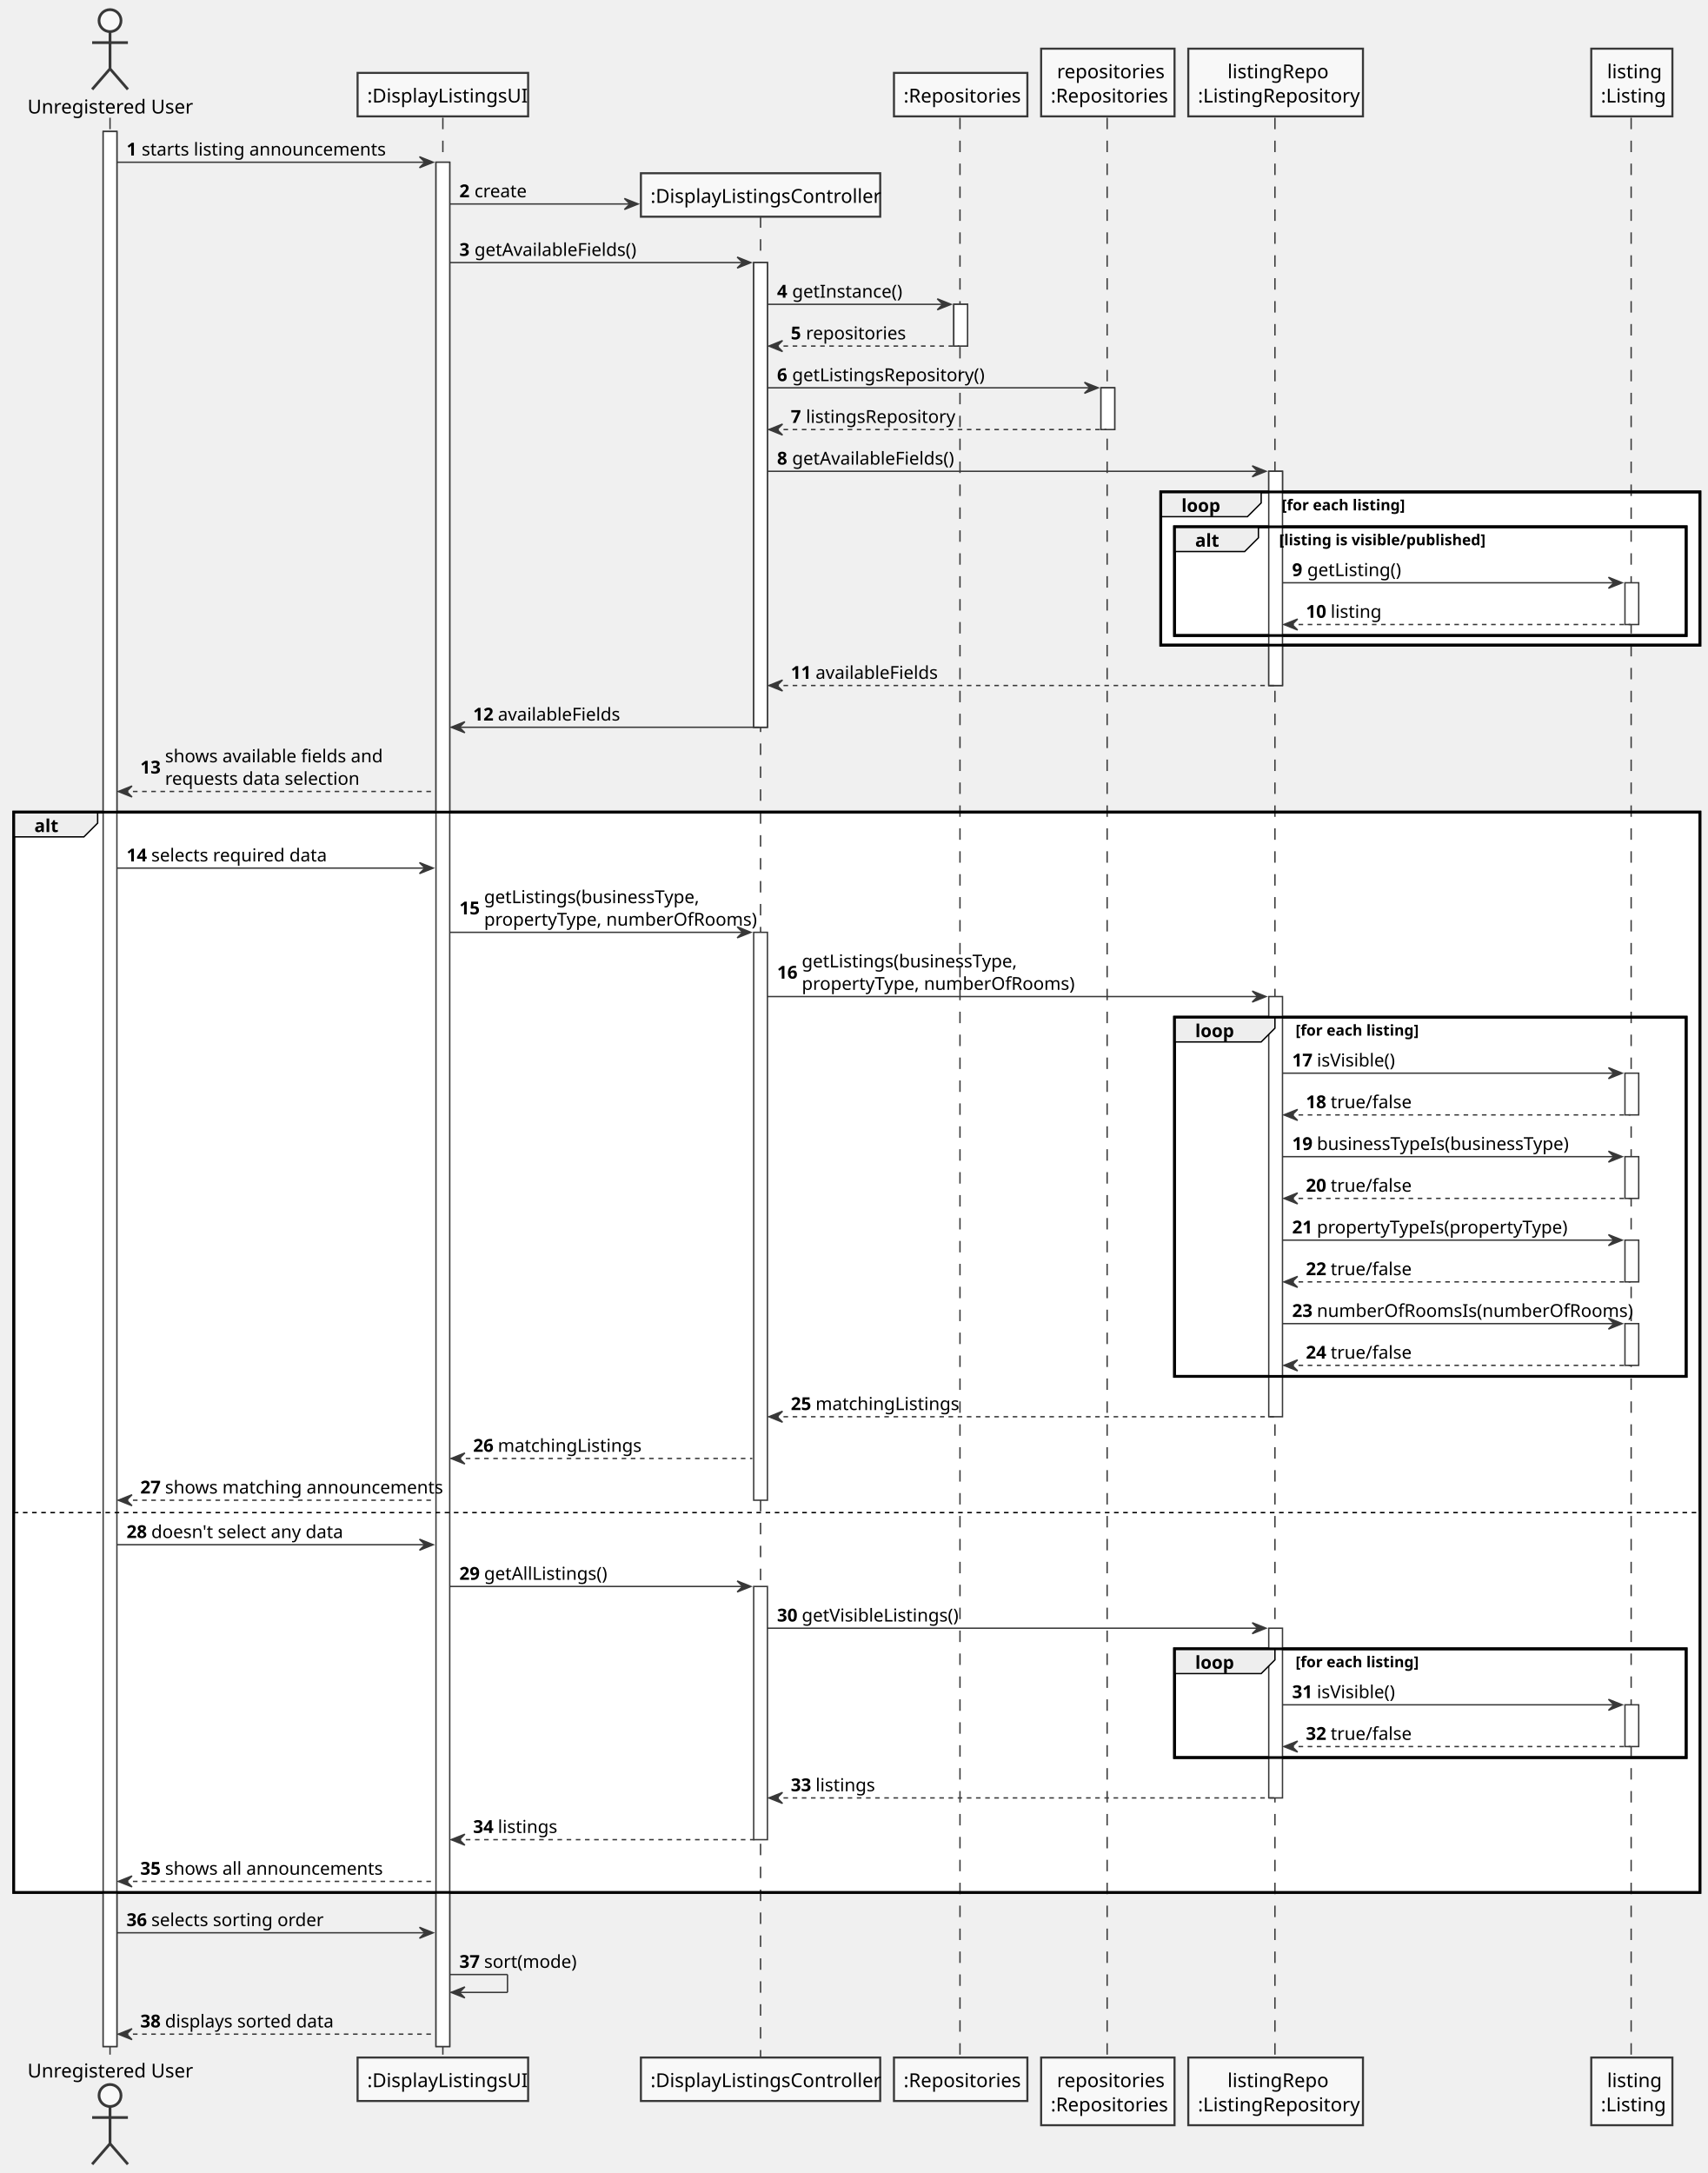
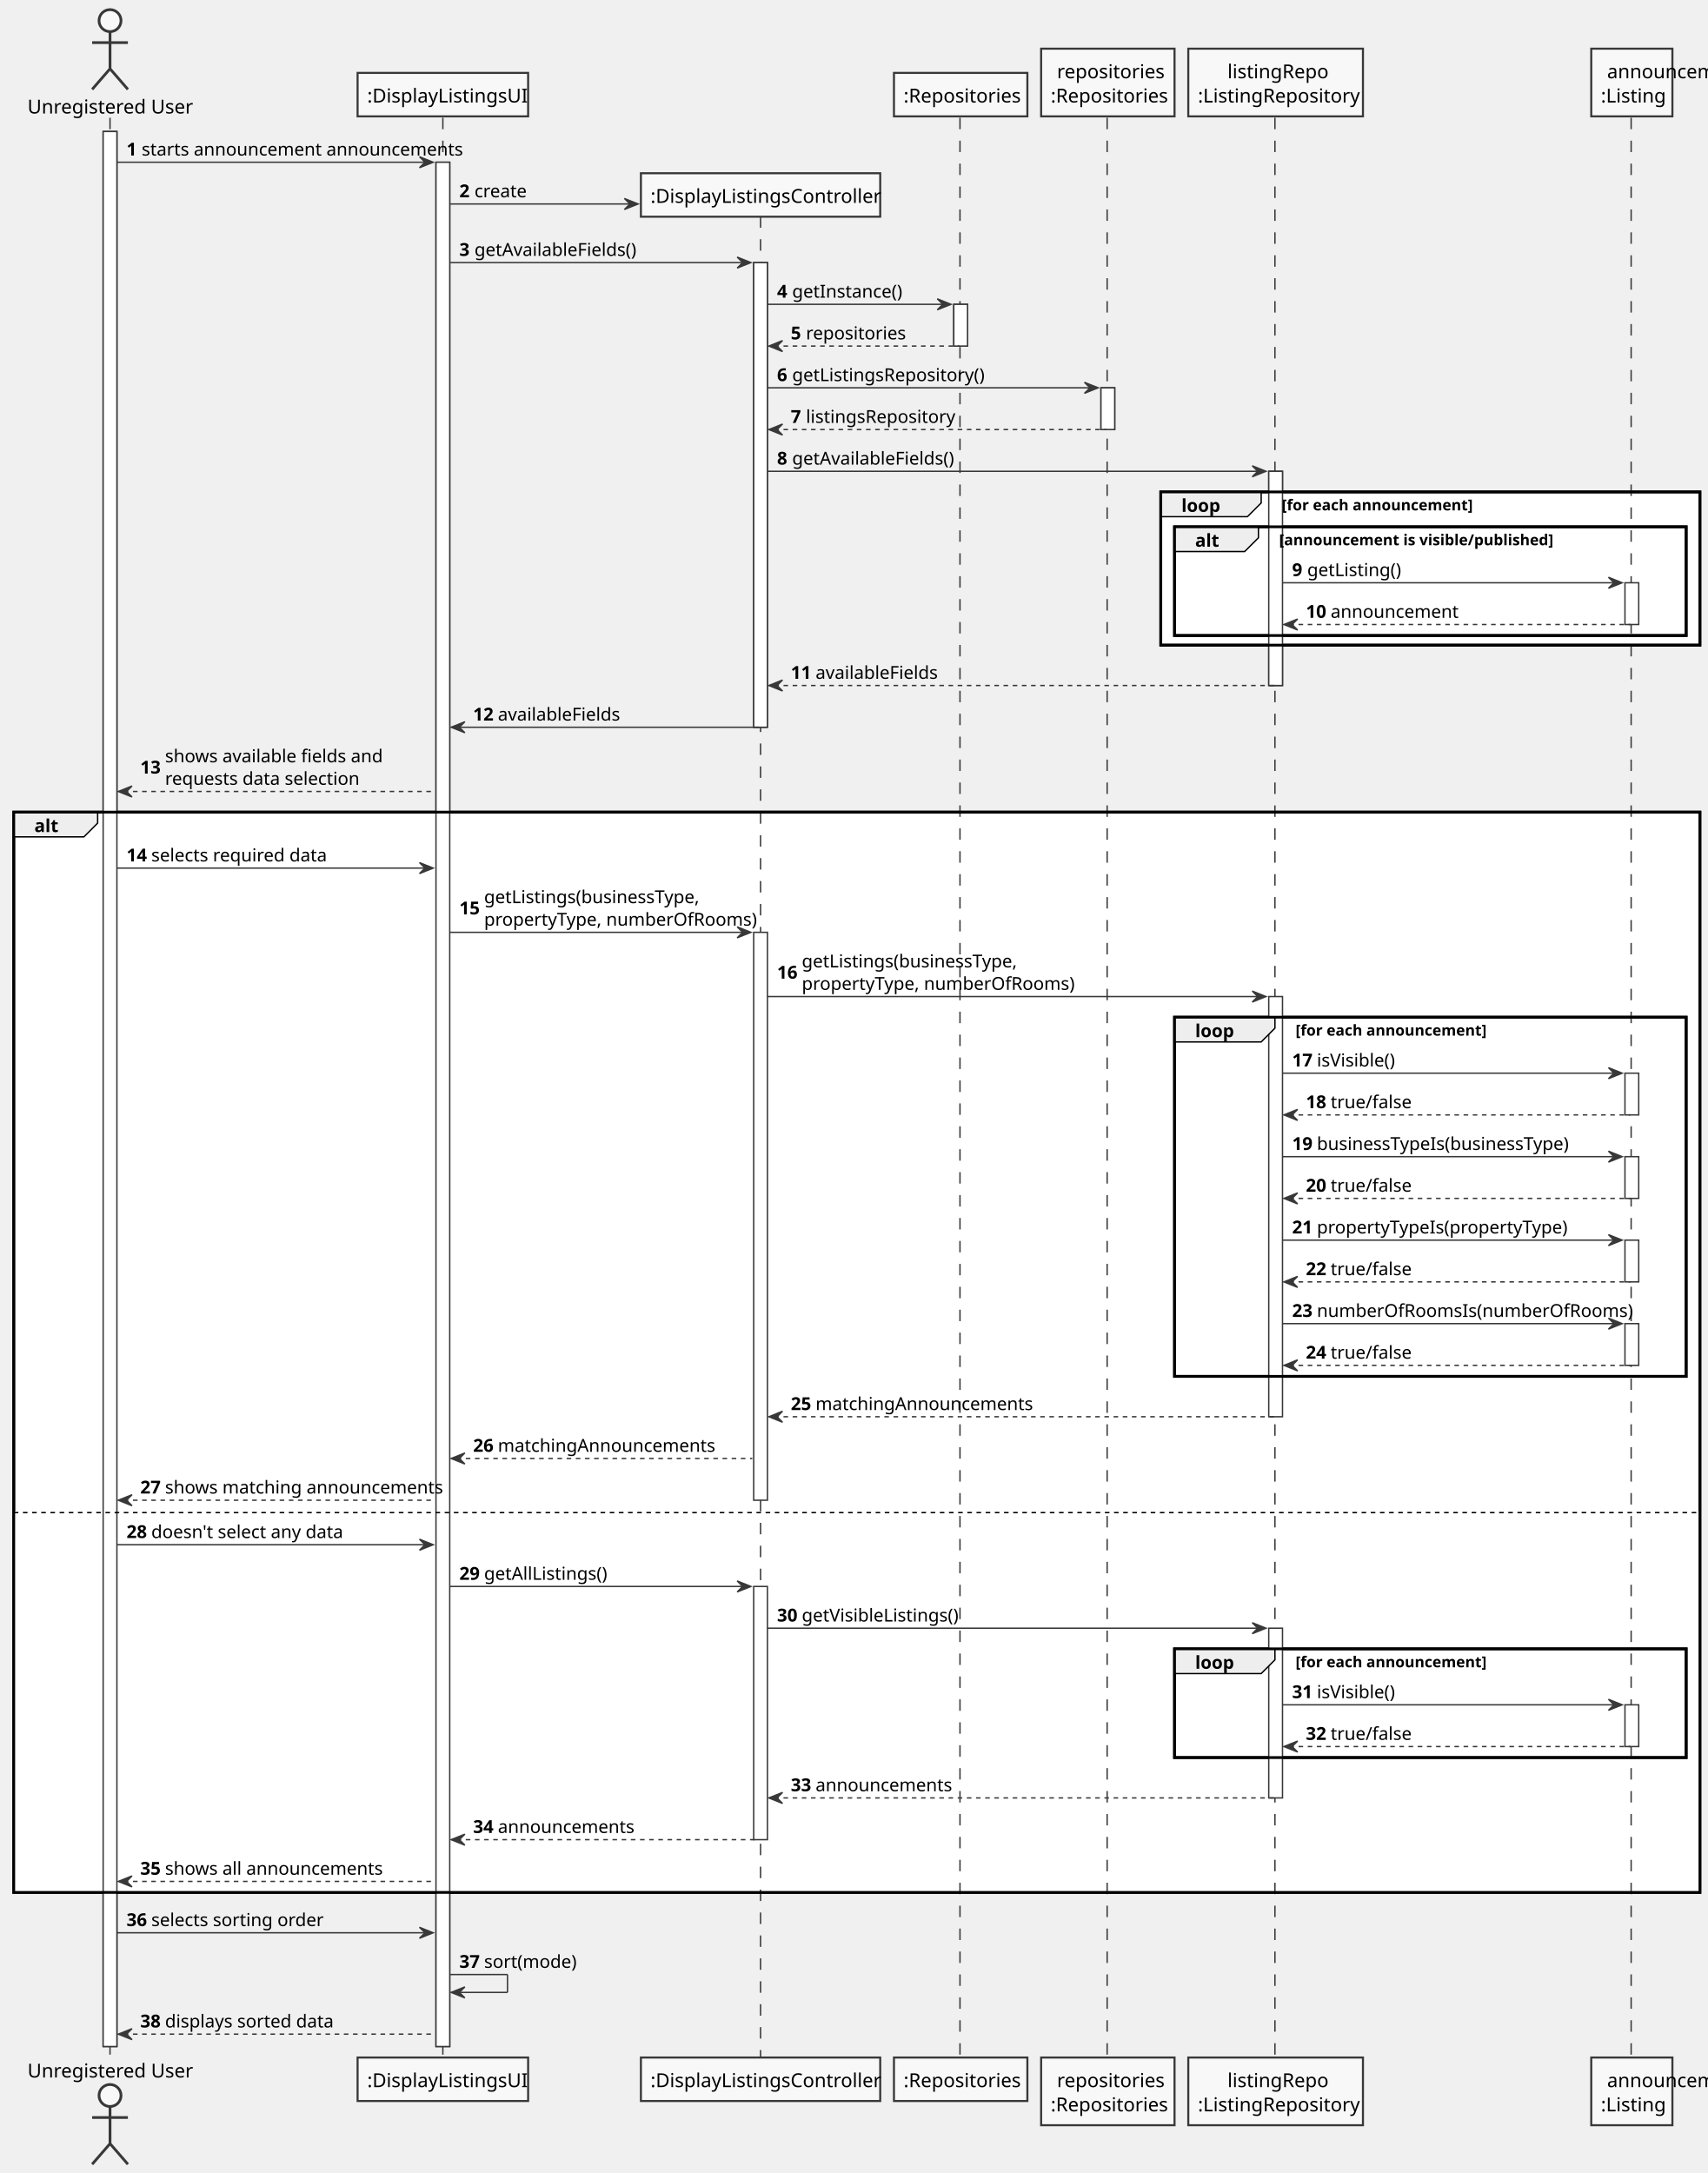
<svg xmlns="http://www.w3.org/2000/svg" contentScriptType="application/ecmascript" contentStyleType="text/css" height="948px" preserveAspectRatio="none" style="width:745px;height:948px;background:#FFFFFF;" version="1.1" viewBox="0 0 745 948" width="745.8px" zoomAndPan="magnify">
  <defs />
  <g>
    <rect fill="#FFFFFF" height="835.458" style="stroke:#383838;stroke-width:0.6;" width="6" x="45" y="57.366" />
    <rect fill="#FFFFFF" height="822.047" style="stroke:#383838;stroke-width:0.6;" width="6" x="190.2" y="70.777" />
    <rect fill="#FFFFFF" height="202.72" style="stroke:#383838;stroke-width:0.6;" width="6" x="328.8" y="114.553" />
    <rect fill="#FFFFFF" height="247.753" style="stroke:#383838;stroke-width:0.6;" width="6" x="328.8" y="406.739" />
    <rect fill="#FFFFFF" height="110.466" style="stroke:#383838;stroke-width:0.6;" width="6" x="328.8" y="692.114" />
    <rect fill="#FFFFFF" height="18.211" style="stroke:#383838;stroke-width:0.6;" width="6" x="416.1" y="132.764" />
    <rect fill="#FFFFFF" height="18.211" style="stroke:#383838;stroke-width:0.6;" width="6" x="480.3" y="169.186" />
    <rect fill="#FFFFFF" height="93.455" style="stroke:#383838;stroke-width:0.6;" width="6" x="553.5" y="205.608" />
    <rect fill="#FFFFFF" height="183.309" style="stroke:#383838;stroke-width:0.6;" width="6" x="553.5" y="434.761" />
    <rect fill="#FFFFFF" height="74.044" style="stroke:#383838;stroke-width:0.6;" width="6" x="553.5" y="710.325" />
    <rect fill="#FFFFFF" height="18.211" style="stroke:#383838;stroke-width:0.6;" width="6" x="708.9" y="254.241" />
    <rect fill="#FFFFFF" height="18.211" style="stroke:#383838;stroke-width:0.6;" width="6" x="708.9" y="468.183" />
    <rect fill="#FFFFFF" height="18.211" style="stroke:#383838;stroke-width:0.6;" width="6" x="708.9" y="504.605" />
    <rect fill="#FFFFFF" height="18.211" style="stroke:#383838;stroke-width:0.6;" width="6" x="708.9" y="541.027" />
    <rect fill="#FFFFFF" height="18.211" style="stroke:#383838;stroke-width:0.6;" width="6" x="708.9" y="577.448" />
    <rect fill="#FFFFFF" height="18.211" style="stroke:#383838;stroke-width:0.6;" width="6" x="708.9" y="743.747" />
    <rect fill="#FFFFFF" height="66.844" style="stroke:#000000;stroke-width:1.2;" width="235.2" x="506.4" y="214.608" />
    <rect fill="#FFFFFF" height="47.433" style="stroke:#000000;stroke-width:1.2;" width="223.2" x="512.4" y="229.819" />
    <rect fill="#FFFFFF" height="471.295" style="stroke:#000000;stroke-width:1.2;" width="735.6" x="6" y="354.295" />
    <rect fill="#FFFFFF" height="156.698" style="stroke:#000000;stroke-width:1.2;" width="223.2" x="512.4" y="443.761" />
    <rect fill="#FFFFFF" height="166.298" style="stroke:none;stroke-width:0.6;" width="735.6" x="6" y="659.292" />
    <rect fill="#FFFFFF" height="47.433" style="stroke:#000000;stroke-width:1.2;" width="223.2" x="512.4" y="719.325" />
    <line style="stroke:#383838;stroke-width:0.6;stroke-dasharray:5.0,5.0;" x1="48" x2="48" y1="51.366" y2="898.223" />
    <line style="stroke:#383838;stroke-width:0.6;stroke-dasharray:5.0,5.0;" x1="193.2" x2="193.2" y1="51.366" y2="898.223" />
    <line style="stroke:#383838;stroke-width:0.6;stroke-dasharray:5.0,5.0;" x1="331.8" x2="331.8" y1="94.359" y2="898.223" />
    <line style="stroke:#383838;stroke-width:0.6;stroke-dasharray:5.0,5.0;" x1="418.8" x2="418.8" y1="51.366" y2="898.223" />
    <line style="stroke:#383838;stroke-width:0.6;stroke-dasharray:5.0,5.0;" x1="483" x2="483" y1="51.366" y2="898.223" />
    <line style="stroke:#383838;stroke-width:0.6;stroke-dasharray:5.0,5.0;" x1="556.2" x2="556.2" y1="51.366" y2="898.223" />
    <line style="stroke:#383838;stroke-width:0.6;stroke-dasharray:5.0,5.0;" x1="711.6" x2="711.6" y1="51.366" y2="898.223" />
    <text fill="#000000" font-family="sans-serif" font-size="8.4" lengthAdjust="spacing" textLength="68.4" x="12" y="49.52">Unregistered User</text>
    <ellipse cx="48" cy="9" fill="#F8F8F8" rx="4.8" ry="4.8" style="stroke:#383838;stroke-width:1.2;" />
    <path d="M48,13.8 L48,30 M40.2,18.6 L55.8,18.6 M48,30 L40.2,39 M48,30 L55.8,39 " fill="none" style="stroke:#383838;stroke-width:1.2;" />
    <text fill="#000000" font-family="sans-serif" font-size="8.4" lengthAdjust="spacing" textLength="68.4" x="12" y="906.343">Unregistered User</text>
    <ellipse cx="48" cy="914.189" fill="#F8F8F8" rx="4.8" ry="4.8" style="stroke:#383838;stroke-width:1.2;" />
    <path d="M48,918.989 L48,935.189 M40.2,923.789 L55.8,923.789 M48,935.189 L40.2,944.189 M48,935.189 L55.8,944.189 " fill="none" style="stroke:#383838;stroke-width:1.2;" />
    <rect fill="#F8F8F8" height="18.966" style="stroke:#383838;stroke-width:0.9;" width="74.4" x="156" y="31.8" />
    <text fill="#000000" font-family="sans-serif" font-size="8.4" lengthAdjust="spacing" textLength="66" x="160.2" y="44.72">:DisplayListingsUI</text>
    <rect fill="#F8F8F8" height="18.966" style="stroke:#383838;stroke-width:0.9;" width="74.4" x="156" y="897.623" />
    <text fill="#000000" font-family="sans-serif" font-size="8.4" lengthAdjust="spacing" textLength="66" x="160.2" y="910.543">:DisplayListingsUI</text>
    <rect fill="#F8F8F8" height="18.966" style="stroke:#383838;stroke-width:0.9;" width="104.4" x="279.6" y="897.623" />
    <text fill="#000000" font-family="sans-serif" font-size="8.4" lengthAdjust="spacing" textLength="96" x="283.8" y="910.543">:DisplayListingsController</text>
    <rect fill="#F8F8F8" height="18.966" style="stroke:#383838;stroke-width:0.9;" width="58.2" x="390" y="31.8" />
    <text fill="#000000" font-family="sans-serif" font-size="8.4" lengthAdjust="spacing" textLength="49.8" x="394.2" y="44.72">:Repositories</text>
    <rect fill="#F8F8F8" height="18.966" style="stroke:#383838;stroke-width:0.9;" width="58.2" x="390" y="897.623" />
    <text fill="#000000" font-family="sans-serif" font-size="8.4" lengthAdjust="spacing" textLength="49.8" x="394.2" y="910.543">:Repositories</text>
    <rect fill="#F8F8F8" height="29.531" style="stroke:#383838;stroke-width:0.9;" width="58.2" x="454.2" y="21.234" />
    <text fill="#000000" font-family="sans-serif" font-size="8.4" lengthAdjust="spacing" textLength="44.4" x="461.1" y="34.154">repositories</text>
    <text fill="#000000" font-family="sans-serif" font-size="8.4" lengthAdjust="spacing" textLength="49.8" x="458.4" y="44.72">:Repositories</text>
    <rect fill="#F8F8F8" height="29.531" style="stroke:#383838;stroke-width:0.9;" width="58.2" x="454.2" y="897.623" />
    <text fill="#000000" font-family="sans-serif" font-size="8.4" lengthAdjust="spacing" textLength="44.4" x="461.1" y="910.543">repositories</text>
    <text fill="#000000" font-family="sans-serif" font-size="8.4" lengthAdjust="spacing" textLength="49.8" x="458.4" y="921.109">:Repositories</text>
    <rect fill="#F8F8F8" height="29.531" style="stroke:#383838;stroke-width:0.9;" width="76.2" x="518.4" y="21.234" />
    <text fill="#000000" font-family="sans-serif" font-size="8.4" lengthAdjust="spacing" textLength="42" x="535.5" y="34.154">listingRepo</text>
    <text fill="#000000" font-family="sans-serif" font-size="8.4" lengthAdjust="spacing" textLength="67.8" x="522.6" y="44.72">:ListingRepository</text>
    <rect fill="#F8F8F8" height="29.531" style="stroke:#383838;stroke-width:0.9;" width="76.2" x="518.4" y="897.623" />
    <text fill="#000000" font-family="sans-serif" font-size="8.4" lengthAdjust="spacing" textLength="42" x="535.5" y="910.543">listingRepo</text>
    <text fill="#000000" font-family="sans-serif" font-size="8.4" lengthAdjust="spacing" textLength="67.8" x="522.6" y="921.109">:ListingRepository</text>
    <rect fill="#F8F8F8" height="29.531" style="stroke:#383838;stroke-width:0.9;" width="35.4" x="694.2" y="21.234" />
-     <text fill="#000000" font-family="sans-serif" font-size="8.4" lengthAdjust="spacing" textLength="21.6" x="701.1" y="34.154">listing</text>
+     <text fill="#000000" font-family="sans-serif" font-size="8.4" lengthAdjust="spacing" textLength="21.6" x="701.1" y="34.154">announcement</text>
    <text fill="#000000" font-family="sans-serif" font-size="8.4" lengthAdjust="spacing" textLength="27" x="698.4" y="44.72">:Listing</text>
    <rect fill="#F8F8F8" height="29.531" style="stroke:#383838;stroke-width:0.9;" width="35.4" x="694.2" y="897.623" />
-     <text fill="#000000" font-family="sans-serif" font-size="8.4" lengthAdjust="spacing" textLength="21.6" x="701.1" y="910.543">listing</text>
+     <text fill="#000000" font-family="sans-serif" font-size="8.4" lengthAdjust="spacing" textLength="21.6" x="701.1" y="910.543">announcement</text>
    <text fill="#000000" font-family="sans-serif" font-size="8.4" lengthAdjust="spacing" textLength="27" x="698.4" y="921.109">:Listing</text>
    <rect fill="#FFFFFF" height="835.458" style="stroke:#383838;stroke-width:0.6;" width="6" x="45" y="57.366" />
    <rect fill="#FFFFFF" height="822.047" style="stroke:#383838;stroke-width:0.6;" width="6" x="190.2" y="70.777" />
    <rect fill="#FFFFFF" height="202.72" style="stroke:#383838;stroke-width:0.6;" width="6" x="328.8" y="114.553" />
    <rect fill="#FFFFFF" height="247.753" style="stroke:#383838;stroke-width:0.6;" width="6" x="328.8" y="406.739" />
    <rect fill="#FFFFFF" height="110.466" style="stroke:#383838;stroke-width:0.6;" width="6" x="328.8" y="692.114" />
    <rect fill="#FFFFFF" height="18.211" style="stroke:#383838;stroke-width:0.6;" width="6" x="416.1" y="132.764" />
    <rect fill="#FFFFFF" height="18.211" style="stroke:#383838;stroke-width:0.6;" width="6" x="480.3" y="169.186" />
    <rect fill="#FFFFFF" height="93.455" style="stroke:#383838;stroke-width:0.6;" width="6" x="553.5" y="205.608" />
    <rect fill="#FFFFFF" height="183.309" style="stroke:#383838;stroke-width:0.6;" width="6" x="553.5" y="434.761" />
    <rect fill="#FFFFFF" height="74.044" style="stroke:#383838;stroke-width:0.6;" width="6" x="553.5" y="710.325" />
    <rect fill="#FFFFFF" height="18.211" style="stroke:#383838;stroke-width:0.6;" width="6" x="708.9" y="254.241" />
    <rect fill="#FFFFFF" height="18.211" style="stroke:#383838;stroke-width:0.6;" width="6" x="708.9" y="468.183" />
    <rect fill="#FFFFFF" height="18.211" style="stroke:#383838;stroke-width:0.6;" width="6" x="708.9" y="504.605" />
    <rect fill="#FFFFFF" height="18.211" style="stroke:#383838;stroke-width:0.6;" width="6" x="708.9" y="541.027" />
    <rect fill="#FFFFFF" height="18.211" style="stroke:#383838;stroke-width:0.6;" width="6" x="708.9" y="577.448" />
    <rect fill="#FFFFFF" height="18.211" style="stroke:#383838;stroke-width:0.6;" width="6" x="708.9" y="743.747" />
    <polygon fill="#383838" points="183,68.377,189,70.777,183,73.177,185.4,70.777" style="stroke:#383838;stroke-width:0.6;" />
    <line style="stroke:#383838;stroke-width:0.6;" x1="51" x2="186.6" y1="70.777" y2="70.777" />
    <text fill="#000000" font-family="sans-serif" font-size="7.8" font-weight="bold" lengthAdjust="spacing" textLength="4.2" x="55.2" y="67.863">1</text>
-     <text fill="#000000" font-family="sans-serif" font-size="7.8" lengthAdjust="spacing" textLength="100.2" x="61.8" y="67.863">starts listing announcements</text>
+     <text fill="#000000" font-family="sans-serif" font-size="7.8" lengthAdjust="spacing" textLength="100.2" x="61.8" y="67.863">starts announcement announcements</text>
    <polygon fill="#383838" points="272.4,86.588,278.4,88.987,272.4,91.388,274.8,88.987" style="stroke:#383838;stroke-width:0.6;" />
    <line style="stroke:#383838;stroke-width:0.6;" x1="196.2" x2="276" y1="88.987" y2="88.987" />
    <text fill="#000000" font-family="sans-serif" font-size="7.8" font-weight="bold" lengthAdjust="spacing" textLength="4.2" x="200.4" y="86.074">2</text>
    <text fill="#000000" font-family="sans-serif" font-size="7.8" lengthAdjust="spacing" textLength="21.6" x="207" y="86.074">create</text>
    <rect fill="#F8F8F8" height="18.966" style="stroke:#383838;stroke-width:0.9;" width="104.4" x="279.6" y="75.577" />
    <text fill="#000000" font-family="sans-serif" font-size="8.4" lengthAdjust="spacing" textLength="96" x="283.8" y="88.496">:DisplayListingsController</text>
    <polygon fill="#383838" points="321.6,112.153,327.6,114.553,321.6,116.953,324,114.553" style="stroke:#383838;stroke-width:0.6;" />
    <line style="stroke:#383838;stroke-width:0.6;" x1="196.2" x2="325.2" y1="114.553" y2="114.553" />
    <text fill="#000000" font-family="sans-serif" font-size="7.8" font-weight="bold" lengthAdjust="spacing" textLength="4.2" x="200.4" y="111.639">3</text>
    <text fill="#000000" font-family="sans-serif" font-size="7.8" lengthAdjust="spacing" textLength="67.2" x="207" y="111.639">getAvailableFields()</text>
    <polygon fill="#383838" points="408.9,130.364,414.9,132.764,408.9,135.164,411.3,132.764" style="stroke:#383838;stroke-width:0.6;" />
    <line style="stroke:#383838;stroke-width:0.6;" x1="334.8" x2="412.5" y1="132.764" y2="132.764" />
    <text fill="#000000" font-family="sans-serif" font-size="7.8" font-weight="bold" lengthAdjust="spacing" textLength="4.2" x="339" y="129.85">4</text>
    <text fill="#000000" font-family="sans-serif" font-size="7.8" lengthAdjust="spacing" textLength="45" x="345.6" y="129.85">getInstance()</text>
    <polygon fill="#383838" points="341.4,148.575,335.4,150.975,341.4,153.375,339,150.975" style="stroke:#383838;stroke-width:0.6;" />
    <line style="stroke:#383838;stroke-width:0.6;stroke-dasharray:2.0,2.0;" x1="337.8" x2="418.5" y1="150.975" y2="150.975" />
    <text fill="#000000" font-family="sans-serif" font-size="7.8" font-weight="bold" lengthAdjust="spacing" textLength="4.2" x="345" y="148.061">5</text>
    <text fill="#000000" font-family="sans-serif" font-size="7.8" lengthAdjust="spacing" textLength="40.2" x="351.6" y="148.061">repositories</text>
    <polygon fill="#383838" points="473.1,166.786,479.1,169.186,473.1,171.586,475.5,169.186" style="stroke:#383838;stroke-width:0.6;" />
    <line style="stroke:#383838;stroke-width:0.6;" x1="334.8" x2="476.7" y1="169.186" y2="169.186" />
    <text fill="#000000" font-family="sans-serif" font-size="7.8" font-weight="bold" lengthAdjust="spacing" textLength="4.2" x="339" y="166.272">6</text>
    <text fill="#000000" font-family="sans-serif" font-size="7.8" lengthAdjust="spacing" textLength="79.8" x="345.6" y="166.272">getListingsRepository()</text>
    <polygon fill="#383838" points="341.4,184.997,335.4,187.397,341.4,189.797,339,187.397" style="stroke:#383838;stroke-width:0.6;" />
    <line style="stroke:#383838;stroke-width:0.6;stroke-dasharray:2.0,2.0;" x1="337.8" x2="482.7" y1="187.397" y2="187.397" />
    <text fill="#000000" font-family="sans-serif" font-size="7.8" font-weight="bold" lengthAdjust="spacing" textLength="4.2" x="345" y="184.483">7</text>
    <text fill="#000000" font-family="sans-serif" font-size="7.8" lengthAdjust="spacing" textLength="61.8" x="351.6" y="184.483">listingsRepository</text>
    <polygon fill="#383838" points="546.3,203.208,552.3,205.608,546.3,208.008,548.7,205.608" style="stroke:#383838;stroke-width:0.6;" />
    <line style="stroke:#383838;stroke-width:0.6;" x1="334.8" x2="549.9" y1="205.608" y2="205.608" />
    <text fill="#000000" font-family="sans-serif" font-size="7.8" font-weight="bold" lengthAdjust="spacing" textLength="4.2" x="339" y="202.694">8</text>
    <text fill="#000000" font-family="sans-serif" font-size="7.8" lengthAdjust="spacing" textLength="67.2" x="345.6" y="202.694">getAvailableFields()</text>
    <path d="M506.4,214.608 L550.2,214.608 L550.2,219.408 L544.2,225.408 L506.4,225.408 L506.4,214.608 " fill="#EEEEEE" style="stroke:#000000;stroke-width:0.6;" />
    <rect fill="none" height="66.844" style="stroke:#000000;stroke-width:1.2;" width="235.2" x="506.4" y="214.608" />
    <text fill="#000000" font-family="sans-serif" font-size="7.8" font-weight="bold" lengthAdjust="spacing" textLength="16.8" x="515.4" y="223.305">loop</text>
-     <text fill="#000000" font-family="sans-serif" font-size="6.6" font-weight="bold" lengthAdjust="spacing" textLength="54" x="559.2" y="222.659">[for each listing]</text>
+     <text fill="#000000" font-family="sans-serif" font-size="6.6" font-weight="bold" lengthAdjust="spacing" textLength="54" x="559.2" y="222.659">[for each announcement]</text>
    <path d="M512.4,229.819 L549,229.819 L549,234.619 L543,240.619 L512.4,240.619 L512.4,229.819 " fill="#EEEEEE" style="stroke:#000000;stroke-width:0.6;" />
    <rect fill="none" height="47.433" style="stroke:#000000;stroke-width:1.2;" width="223.2" x="512.4" y="229.819" />
    <text fill="#000000" font-family="sans-serif" font-size="7.8" font-weight="bold" lengthAdjust="spacing" textLength="9.6" x="521.4" y="238.516">alt</text>
-     <text fill="#000000" font-family="sans-serif" font-size="6.6" font-weight="bold" lengthAdjust="spacing" textLength="91.2" x="558" y="237.87">[listing is visible/published]</text>
+     <text fill="#000000" font-family="sans-serif" font-size="6.6" font-weight="bold" lengthAdjust="spacing" textLength="91.2" x="558" y="237.87">[announcement is visible/published]</text>
    <polygon fill="#383838" points="701.7,251.841,707.7,254.241,701.7,256.641,704.1,254.241" style="stroke:#383838;stroke-width:0.6;" />
    <line style="stroke:#383838;stroke-width:0.6;" x1="559.5" x2="705.3" y1="254.241" y2="254.241" />
    <text fill="#000000" font-family="sans-serif" font-size="7.8" font-weight="bold" lengthAdjust="spacing" textLength="4.2" x="563.7" y="251.327">9</text>
    <text fill="#000000" font-family="sans-serif" font-size="7.8" lengthAdjust="spacing" textLength="38.4" x="570.3" y="251.327">getListing()</text>
    <polygon fill="#383838" points="566.1,270.052,560.1,272.452,566.1,274.852,563.7,272.452" style="stroke:#383838;stroke-width:0.6;" />
    <line style="stroke:#383838;stroke-width:0.6;stroke-dasharray:2.0,2.0;" x1="562.5" x2="711.3" y1="272.452" y2="272.452" />
    <text fill="#000000" font-family="sans-serif" font-size="7.8" font-weight="bold" lengthAdjust="spacing" textLength="8.4" x="569.7" y="269.538">10</text>
-     <text fill="#000000" font-family="sans-serif" font-size="7.8" lengthAdjust="spacing" textLength="20.4" x="580.5" y="269.538">listing</text>
+     <text fill="#000000" font-family="sans-serif" font-size="7.8" lengthAdjust="spacing" textLength="20.4" x="580.5" y="269.538">announcement</text>
    <polygon fill="#383838" points="341.4,296.663,335.4,299.062,341.4,301.462,339,299.062" style="stroke:#383838;stroke-width:0.6;" />
    <line style="stroke:#383838;stroke-width:0.6;stroke-dasharray:2.0,2.0;" x1="337.8" x2="555.9" y1="299.062" y2="299.062" />
    <text fill="#000000" font-family="sans-serif" font-size="7.8" font-weight="bold" lengthAdjust="spacing" textLength="8.4" x="345" y="296.149">11</text>
    <text fill="#000000" font-family="sans-serif" font-size="7.8" lengthAdjust="spacing" textLength="50.4" x="355.8" y="296.149">availableFields</text>
    <polygon fill="#383838" points="202.8,314.873,196.8,317.273,202.8,319.673,200.4,317.273" style="stroke:#383838;stroke-width:0.6;" />
    <line style="stroke:#383838;stroke-width:0.6;" x1="199.2" x2="331.2" y1="317.273" y2="317.273" />
    <text fill="#000000" font-family="sans-serif" font-size="7.8" font-weight="bold" lengthAdjust="spacing" textLength="8.4" x="206.4" y="314.36">12</text>
    <text fill="#000000" font-family="sans-serif" font-size="7.8" lengthAdjust="spacing" textLength="50.4" x="217.2" y="314.36">availableFields</text>
    <polygon fill="#383838" points="57.6,342.895,51.6,345.295,57.6,347.695,55.2,345.295" style="stroke:#383838;stroke-width:0.6;" />
    <line style="stroke:#383838;stroke-width:0.6;stroke-dasharray:2.0,2.0;" x1="54" x2="189.6" y1="345.295" y2="345.295" />
    <text fill="#000000" font-family="sans-serif" font-size="7.8" font-weight="bold" lengthAdjust="spacing" textLength="8.4" x="61.2" y="337.476">13</text>
    <text fill="#000000" font-family="sans-serif" font-size="7.8" lengthAdjust="spacing" textLength="89.4" x="72" y="332.57">shows available fields and</text>
    <text fill="#000000" font-family="sans-serif" font-size="7.8" lengthAdjust="spacing" textLength="81" x="72" y="342.381">requests data selection</text>
    <path d="M6,354.295 L42.6,354.295 L42.6,359.095 L36.6,365.095 L6,365.095 L6,354.295 " fill="#EEEEEE" style="stroke:#000000;stroke-width:0.6;" />
    <rect fill="none" height="471.295" style="stroke:#000000;stroke-width:1.2;" width="735.6" x="6" y="354.295" />
    <text fill="#000000" font-family="sans-serif" font-size="7.8" font-weight="bold" lengthAdjust="spacing" textLength="9.6" x="15" y="362.992">alt</text>
    <polygon fill="#383838" points="183,376.317,189,378.717,183,381.117,185.4,378.717" style="stroke:#383838;stroke-width:0.6;" />
    <line style="stroke:#383838;stroke-width:0.6;" x1="51" x2="186.6" y1="378.717" y2="378.717" />
    <text fill="#000000" font-family="sans-serif" font-size="7.8" font-weight="bold" lengthAdjust="spacing" textLength="8.4" x="55.2" y="375.803">14</text>
    <text fill="#000000" font-family="sans-serif" font-size="7.8" lengthAdjust="spacing" textLength="72.6" x="66" y="375.803">selects required data</text>
    <polygon fill="#383838" points="321.6,404.339,327.6,406.739,321.6,409.139,324,406.739" style="stroke:#383838;stroke-width:0.6;" />
    <line style="stroke:#383838;stroke-width:0.6;" x1="196.2" x2="325.2" y1="406.739" y2="406.739" />
    <text fill="#000000" font-family="sans-serif" font-size="7.8" font-weight="bold" lengthAdjust="spacing" textLength="8.4" x="200.4" y="398.92">15</text>
    <text fill="#000000" font-family="sans-serif" font-size="7.8" lengthAdjust="spacing" textLength="90.6" x="211.2" y="394.014">getListings(businessType,</text>
    <text fill="#000000" font-family="sans-serif" font-size="7.8" lengthAdjust="spacing" textLength="110.4" x="211.2" y="403.825">propertyType, numberOfRooms)</text>
    <polygon fill="#383838" points="546.3,432.361,552.3,434.761,546.3,437.161,548.7,434.761" style="stroke:#383838;stroke-width:0.6;" />
    <line style="stroke:#383838;stroke-width:0.6;" x1="334.8" x2="549.9" y1="434.761" y2="434.761" />
    <text fill="#000000" font-family="sans-serif" font-size="7.8" font-weight="bold" lengthAdjust="spacing" textLength="8.4" x="339" y="426.942">16</text>
    <text fill="#000000" font-family="sans-serif" font-size="7.8" lengthAdjust="spacing" textLength="90.6" x="349.8" y="422.036">getListings(businessType,</text>
    <text fill="#000000" font-family="sans-serif" font-size="7.8" lengthAdjust="spacing" textLength="110.4" x="349.8" y="431.847">propertyType, numberOfRooms)</text>
    <path d="M512.4,443.761 L556.2,443.761 L556.2,448.561 L550.2,454.561 L512.4,454.561 L512.4,443.761 " fill="#EEEEEE" style="stroke:#000000;stroke-width:0.6;" />
    <rect fill="none" height="156.698" style="stroke:#000000;stroke-width:1.2;" width="223.2" x="512.4" y="443.761" />
    <text fill="#000000" font-family="sans-serif" font-size="7.8" font-weight="bold" lengthAdjust="spacing" textLength="16.8" x="521.4" y="452.458">loop</text>
-     <text fill="#000000" font-family="sans-serif" font-size="6.6" font-weight="bold" lengthAdjust="spacing" textLength="54" x="565.2" y="451.812">[for each listing]</text>
+     <text fill="#000000" font-family="sans-serif" font-size="6.6" font-weight="bold" lengthAdjust="spacing" textLength="54" x="565.2" y="451.812">[for each announcement]</text>
    <polygon fill="#383838" points="701.7,465.783,707.7,468.183,701.7,470.583,704.1,468.183" style="stroke:#383838;stroke-width:0.6;" />
    <line style="stroke:#383838;stroke-width:0.6;" x1="559.5" x2="705.3" y1="468.183" y2="468.183" />
    <text fill="#000000" font-family="sans-serif" font-size="7.8" font-weight="bold" lengthAdjust="spacing" textLength="8.4" x="563.7" y="465.269">17</text>
    <text fill="#000000" font-family="sans-serif" font-size="7.8" lengthAdjust="spacing" textLength="34.2" x="574.5" y="465.269">isVisible()</text>
    <polygon fill="#383838" points="566.1,483.994,560.1,486.394,566.1,488.794,563.7,486.394" style="stroke:#383838;stroke-width:0.6;" />
    <line style="stroke:#383838;stroke-width:0.6;stroke-dasharray:2.0,2.0;" x1="562.5" x2="711.3" y1="486.394" y2="486.394" />
    <text fill="#000000" font-family="sans-serif" font-size="7.8" font-weight="bold" lengthAdjust="spacing" textLength="8.4" x="569.7" y="483.48">18</text>
    <text fill="#000000" font-family="sans-serif" font-size="7.8" lengthAdjust="spacing" textLength="31.8" x="580.5" y="483.48">true/false</text>
    <polygon fill="#383838" points="701.7,502.205,707.7,504.605,701.7,507.005,704.1,504.605" style="stroke:#383838;stroke-width:0.6;" />
    <line style="stroke:#383838;stroke-width:0.6;" x1="559.5" x2="705.3" y1="504.605" y2="504.605" />
    <text fill="#000000" font-family="sans-serif" font-size="7.8" font-weight="bold" lengthAdjust="spacing" textLength="8.4" x="563.7" y="501.691">19</text>
    <text fill="#000000" font-family="sans-serif" font-size="7.8" lengthAdjust="spacing" textLength="106.8" x="574.5" y="501.691">businessTypeIs(businessType)</text>
    <polygon fill="#383838" points="566.1,520.416,560.1,522.816,566.1,525.216,563.7,522.816" style="stroke:#383838;stroke-width:0.6;" />
    <line style="stroke:#383838;stroke-width:0.6;stroke-dasharray:2.0,2.0;" x1="562.5" x2="711.3" y1="522.816" y2="522.816" />
    <text fill="#000000" font-family="sans-serif" font-size="7.8" font-weight="bold" lengthAdjust="spacing" textLength="8.4" x="569.7" y="519.902">20</text>
    <text fill="#000000" font-family="sans-serif" font-size="7.8" lengthAdjust="spacing" textLength="31.8" x="580.5" y="519.902">true/false</text>
    <polygon fill="#383838" points="701.7,538.627,707.7,541.027,701.7,543.427,704.1,541.027" style="stroke:#383838;stroke-width:0.6;" />
    <line style="stroke:#383838;stroke-width:0.6;" x1="559.5" x2="705.3" y1="541.027" y2="541.027" />
    <text fill="#000000" font-family="sans-serif" font-size="7.8" font-weight="bold" lengthAdjust="spacing" textLength="8.4" x="563.7" y="538.113">21</text>
    <text fill="#000000" font-family="sans-serif" font-size="7.8" lengthAdjust="spacing" textLength="100.8" x="574.5" y="538.113">propertyTypeIs(propertyType)</text>
    <polygon fill="#383838" points="566.1,556.837,560.1,559.237,566.1,561.638,563.7,559.237" style="stroke:#383838;stroke-width:0.6;" />
    <line style="stroke:#383838;stroke-width:0.6;stroke-dasharray:2.0,2.0;" x1="562.5" x2="711.3" y1="559.237" y2="559.237" />
    <text fill="#000000" font-family="sans-serif" font-size="7.8" font-weight="bold" lengthAdjust="spacing" textLength="8.4" x="569.7" y="556.324">22</text>
    <text fill="#000000" font-family="sans-serif" font-size="7.8" lengthAdjust="spacing" textLength="31.8" x="580.5" y="556.324">true/false</text>
    <polygon fill="#383838" points="701.7,575.048,707.7,577.448,701.7,579.848,704.1,577.448" style="stroke:#383838;stroke-width:0.6;" />
    <line style="stroke:#383838;stroke-width:0.6;" x1="559.5" x2="705.3" y1="577.448" y2="577.448" />
    <text fill="#000000" font-family="sans-serif" font-size="7.8" font-weight="bold" lengthAdjust="spacing" textLength="8.4" x="563.7" y="574.535">23</text>
    <text fill="#000000" font-family="sans-serif" font-size="7.8" lengthAdjust="spacing" textLength="127.2" x="574.5" y="574.535">numberOfRoomsIs(numberOfRooms)</text>
    <polygon fill="#383838" points="566.1,593.259,560.1,595.659,566.1,598.059,563.7,595.659" style="stroke:#383838;stroke-width:0.6;" />
    <line style="stroke:#383838;stroke-width:0.6;stroke-dasharray:2.0,2.0;" x1="562.5" x2="711.3" y1="595.659" y2="595.659" />
    <text fill="#000000" font-family="sans-serif" font-size="7.8" font-weight="bold" lengthAdjust="spacing" textLength="8.4" x="569.7" y="592.745">24</text>
    <text fill="#000000" font-family="sans-serif" font-size="7.8" lengthAdjust="spacing" textLength="31.8" x="580.5" y="592.745">true/false</text>
    <polygon fill="#383838" points="341.4,615.67,335.4,618.07,341.4,620.47,339,618.07" style="stroke:#383838;stroke-width:0.6;" />
    <line style="stroke:#383838;stroke-width:0.6;stroke-dasharray:2.0,2.0;" x1="337.8" x2="555.9" y1="618.07" y2="618.07" />
    <text fill="#000000" font-family="sans-serif" font-size="7.8" font-weight="bold" lengthAdjust="spacing" textLength="8.4" x="345" y="615.156">25</text>
-     <text fill="#000000" font-family="sans-serif" font-size="7.8" lengthAdjust="spacing" textLength="58.8" x="355.8" y="615.156">matchingListings</text>
+     <text fill="#000000" font-family="sans-serif" font-size="7.8" lengthAdjust="spacing" textLength="58.8" x="355.8" y="615.156">matchingAnnouncements</text>
    <polygon fill="#383838" points="202.8,633.881,196.8,636.281,202.8,638.681,200.4,636.281" style="stroke:#383838;stroke-width:0.6;" />
    <line style="stroke:#383838;stroke-width:0.6;stroke-dasharray:2.0,2.0;" x1="199.2" x2="328.2" y1="636.281" y2="636.281" />
    <text fill="#000000" font-family="sans-serif" font-size="7.8" font-weight="bold" lengthAdjust="spacing" textLength="8.4" x="206.4" y="633.367">26</text>
-     <text fill="#000000" font-family="sans-serif" font-size="7.8" lengthAdjust="spacing" textLength="58.8" x="217.2" y="633.367">matchingListings</text>
+     <text fill="#000000" font-family="sans-serif" font-size="7.8" lengthAdjust="spacing" textLength="58.8" x="217.2" y="633.367">matchingAnnouncements</text>
    <polygon fill="#383838" points="57.6,652.092,51.6,654.492,57.6,656.892,55.2,654.492" style="stroke:#383838;stroke-width:0.6;" />
    <line style="stroke:#383838;stroke-width:0.6;stroke-dasharray:2.0,2.0;" x1="54" x2="189.6" y1="654.492" y2="654.492" />
    <text fill="#000000" font-family="sans-serif" font-size="7.8" font-weight="bold" lengthAdjust="spacing" textLength="8.4" x="61.2" y="651.578">27</text>
    <text fill="#000000" font-family="sans-serif" font-size="7.8" lengthAdjust="spacing" textLength="114" x="72" y="651.578">shows matching announcements</text>
    <line style="stroke:#000000;stroke-width:0.6;stroke-dasharray:2.0,2.0;" x1="6" x2="741.6" y1="659.892" y2="659.892" />
    <polygon fill="#383838" points="183,671.503,189,673.903,183,676.303,185.4,673.903" style="stroke:#383838;stroke-width:0.6;" />
    <line style="stroke:#383838;stroke-width:0.6;" x1="51" x2="186.6" y1="673.903" y2="673.903" />
    <text fill="#000000" font-family="sans-serif" font-size="7.8" font-weight="bold" lengthAdjust="spacing" textLength="8.4" x="55.2" y="670.989">28</text>
    <text fill="#000000" font-family="sans-serif" font-size="7.8" lengthAdjust="spacing" textLength="80.4" x="66" y="670.989">doesn't select any data</text>
    <polygon fill="#383838" points="321.6,689.714,327.6,692.114,321.6,694.514,324,692.114" style="stroke:#383838;stroke-width:0.6;" />
    <line style="stroke:#383838;stroke-width:0.6;" x1="196.2" x2="325.2" y1="692.114" y2="692.114" />
    <text fill="#000000" font-family="sans-serif" font-size="7.8" font-weight="bold" lengthAdjust="spacing" textLength="8.4" x="200.4" y="689.2">29</text>
    <text fill="#000000" font-family="sans-serif" font-size="7.8" lengthAdjust="spacing" textLength="51.6" x="211.2" y="689.2">getAllListings()</text>
    <polygon fill="#383838" points="546.3,707.925,552.3,710.325,546.3,712.725,548.7,710.325" style="stroke:#383838;stroke-width:0.6;" />
    <line style="stroke:#383838;stroke-width:0.6;" x1="334.8" x2="549.9" y1="710.325" y2="710.325" />
    <text fill="#000000" font-family="sans-serif" font-size="7.8" font-weight="bold" lengthAdjust="spacing" textLength="8.4" x="339" y="707.411">30</text>
    <text fill="#000000" font-family="sans-serif" font-size="7.8" lengthAdjust="spacing" textLength="66" x="349.8" y="707.411">getVisibleListings()</text>
    <path d="M512.4,719.325 L556.2,719.325 L556.2,724.125 L550.2,730.125 L512.4,730.125 L512.4,719.325 " fill="#EEEEEE" style="stroke:#000000;stroke-width:0.6;" />
    <rect fill="none" height="47.433" style="stroke:#000000;stroke-width:1.2;" width="223.2" x="512.4" y="719.325" />
    <text fill="#000000" font-family="sans-serif" font-size="7.8" font-weight="bold" lengthAdjust="spacing" textLength="16.8" x="521.4" y="728.022">loop</text>
-     <text fill="#000000" font-family="sans-serif" font-size="6.6" font-weight="bold" lengthAdjust="spacing" textLength="54" x="565.2" y="727.376">[for each listing]</text>
+     <text fill="#000000" font-family="sans-serif" font-size="6.6" font-weight="bold" lengthAdjust="spacing" textLength="54" x="565.2" y="727.376">[for each announcement]</text>
    <polygon fill="#383838" points="701.7,741.347,707.7,743.747,701.7,746.147,704.1,743.747" style="stroke:#383838;stroke-width:0.6;" />
    <line style="stroke:#383838;stroke-width:0.6;" x1="559.5" x2="705.3" y1="743.747" y2="743.747" />
    <text fill="#000000" font-family="sans-serif" font-size="7.8" font-weight="bold" lengthAdjust="spacing" textLength="8.4" x="563.7" y="740.833">31</text>
    <text fill="#000000" font-family="sans-serif" font-size="7.8" lengthAdjust="spacing" textLength="34.2" x="574.5" y="740.833">isVisible()</text>
    <polygon fill="#383838" points="566.1,759.558,560.1,761.958,566.1,764.358,563.7,761.958" style="stroke:#383838;stroke-width:0.6;" />
    <line style="stroke:#383838;stroke-width:0.6;stroke-dasharray:2.0,2.0;" x1="562.5" x2="711.3" y1="761.958" y2="761.958" />
    <text fill="#000000" font-family="sans-serif" font-size="7.8" font-weight="bold" lengthAdjust="spacing" textLength="8.4" x="569.7" y="759.044">32</text>
    <text fill="#000000" font-family="sans-serif" font-size="7.8" lengthAdjust="spacing" textLength="31.8" x="580.5" y="759.044">true/false</text>
    <polygon fill="#383838" points="341.4,781.969,335.4,784.369,341.4,786.769,339,784.369" style="stroke:#383838;stroke-width:0.6;" />
    <line style="stroke:#383838;stroke-width:0.6;stroke-dasharray:2.0,2.0;" x1="337.8" x2="555.9" y1="784.369" y2="784.369" />
    <text fill="#000000" font-family="sans-serif" font-size="7.8" font-weight="bold" lengthAdjust="spacing" textLength="8.4" x="345" y="781.455">33</text>
-     <text fill="#000000" font-family="sans-serif" font-size="7.8" lengthAdjust="spacing" textLength="24.6" x="355.8" y="781.455">listings</text>
+     <text fill="#000000" font-family="sans-serif" font-size="7.8" lengthAdjust="spacing" textLength="24.6" x="355.8" y="781.455">announcements</text>
    <polygon fill="#383838" points="202.8,800.18,196.8,802.58,202.8,804.98,200.4,802.58" style="stroke:#383838;stroke-width:0.6;" />
    <line style="stroke:#383838;stroke-width:0.6;stroke-dasharray:2.0,2.0;" x1="199.2" x2="331.2" y1="802.58" y2="802.58" />
    <text fill="#000000" font-family="sans-serif" font-size="7.8" font-weight="bold" lengthAdjust="spacing" textLength="8.4" x="206.4" y="799.666">34</text>
-     <text fill="#000000" font-family="sans-serif" font-size="7.8" lengthAdjust="spacing" textLength="24.6" x="217.2" y="799.666">listings</text>
+     <text fill="#000000" font-family="sans-serif" font-size="7.8" lengthAdjust="spacing" textLength="24.6" x="217.2" y="799.666">announcements</text>
    <polygon fill="#383838" points="57.6,818.391,51.6,820.791,57.6,823.191,55.2,820.791" style="stroke:#383838;stroke-width:0.6;" />
    <line style="stroke:#383838;stroke-width:0.6;stroke-dasharray:2.0,2.0;" x1="54" x2="189.6" y1="820.791" y2="820.791" />
    <text fill="#000000" font-family="sans-serif" font-size="7.8" font-weight="bold" lengthAdjust="spacing" textLength="8.4" x="61.2" y="817.877">35</text>
    <text fill="#000000" font-family="sans-serif" font-size="7.8" lengthAdjust="spacing" textLength="90" x="72" y="817.877">shows all announcements</text>
    <polygon fill="#383838" points="183,840.802,189,843.202,183,845.602,185.4,843.202" style="stroke:#383838;stroke-width:0.6;" />
    <line style="stroke:#383838;stroke-width:0.6;" x1="51" x2="186.6" y1="843.202" y2="843.202" />
    <text fill="#000000" font-family="sans-serif" font-size="7.8" font-weight="bold" lengthAdjust="spacing" textLength="8.4" x="55.2" y="840.288">36</text>
    <text fill="#000000" font-family="sans-serif" font-size="7.8" lengthAdjust="spacing" textLength="70.8" x="66" y="840.288">selects sorting order</text>
    <line style="stroke:#383838;stroke-width:0.6;" x1="196.2" x2="221.4" y1="861.413" y2="861.413" />
    <line style="stroke:#383838;stroke-width:0.6;" x1="221.4" x2="221.4" y1="861.413" y2="869.212" />
    <line style="stroke:#383838;stroke-width:0.6;" x1="196.8" x2="221.4" y1="869.212" y2="869.212" />
    <polygon fill="#383838" points="202.8,866.812,196.8,869.212,202.8,871.612,200.4,869.212" style="stroke:#383838;stroke-width:0.6;" />
    <text fill="#000000" font-family="sans-serif" font-size="7.8" font-weight="bold" lengthAdjust="spacing" textLength="8.4" x="200.4" y="858.499">37</text>
    <text fill="#000000" font-family="sans-serif" font-size="7.8" lengthAdjust="spacing" textLength="37.2" x="211.2" y="858.499">sort(mode)</text>
    <polygon fill="#383838" points="57.6,885.023,51.6,887.423,57.6,889.823,55.2,887.423" style="stroke:#383838;stroke-width:0.6;" />
    <line style="stroke:#383838;stroke-width:0.6;stroke-dasharray:2.0,2.0;" x1="54" x2="189.6" y1="887.423" y2="887.423" />
    <text fill="#000000" font-family="sans-serif" font-size="7.8" font-weight="bold" lengthAdjust="spacing" textLength="8.4" x="61.2" y="884.51">38</text>
    <text fill="#000000" font-family="sans-serif" font-size="7.8" lengthAdjust="spacing" textLength="70.2" x="72" y="884.51">displays sorted data</text>
  </g>
</svg>
